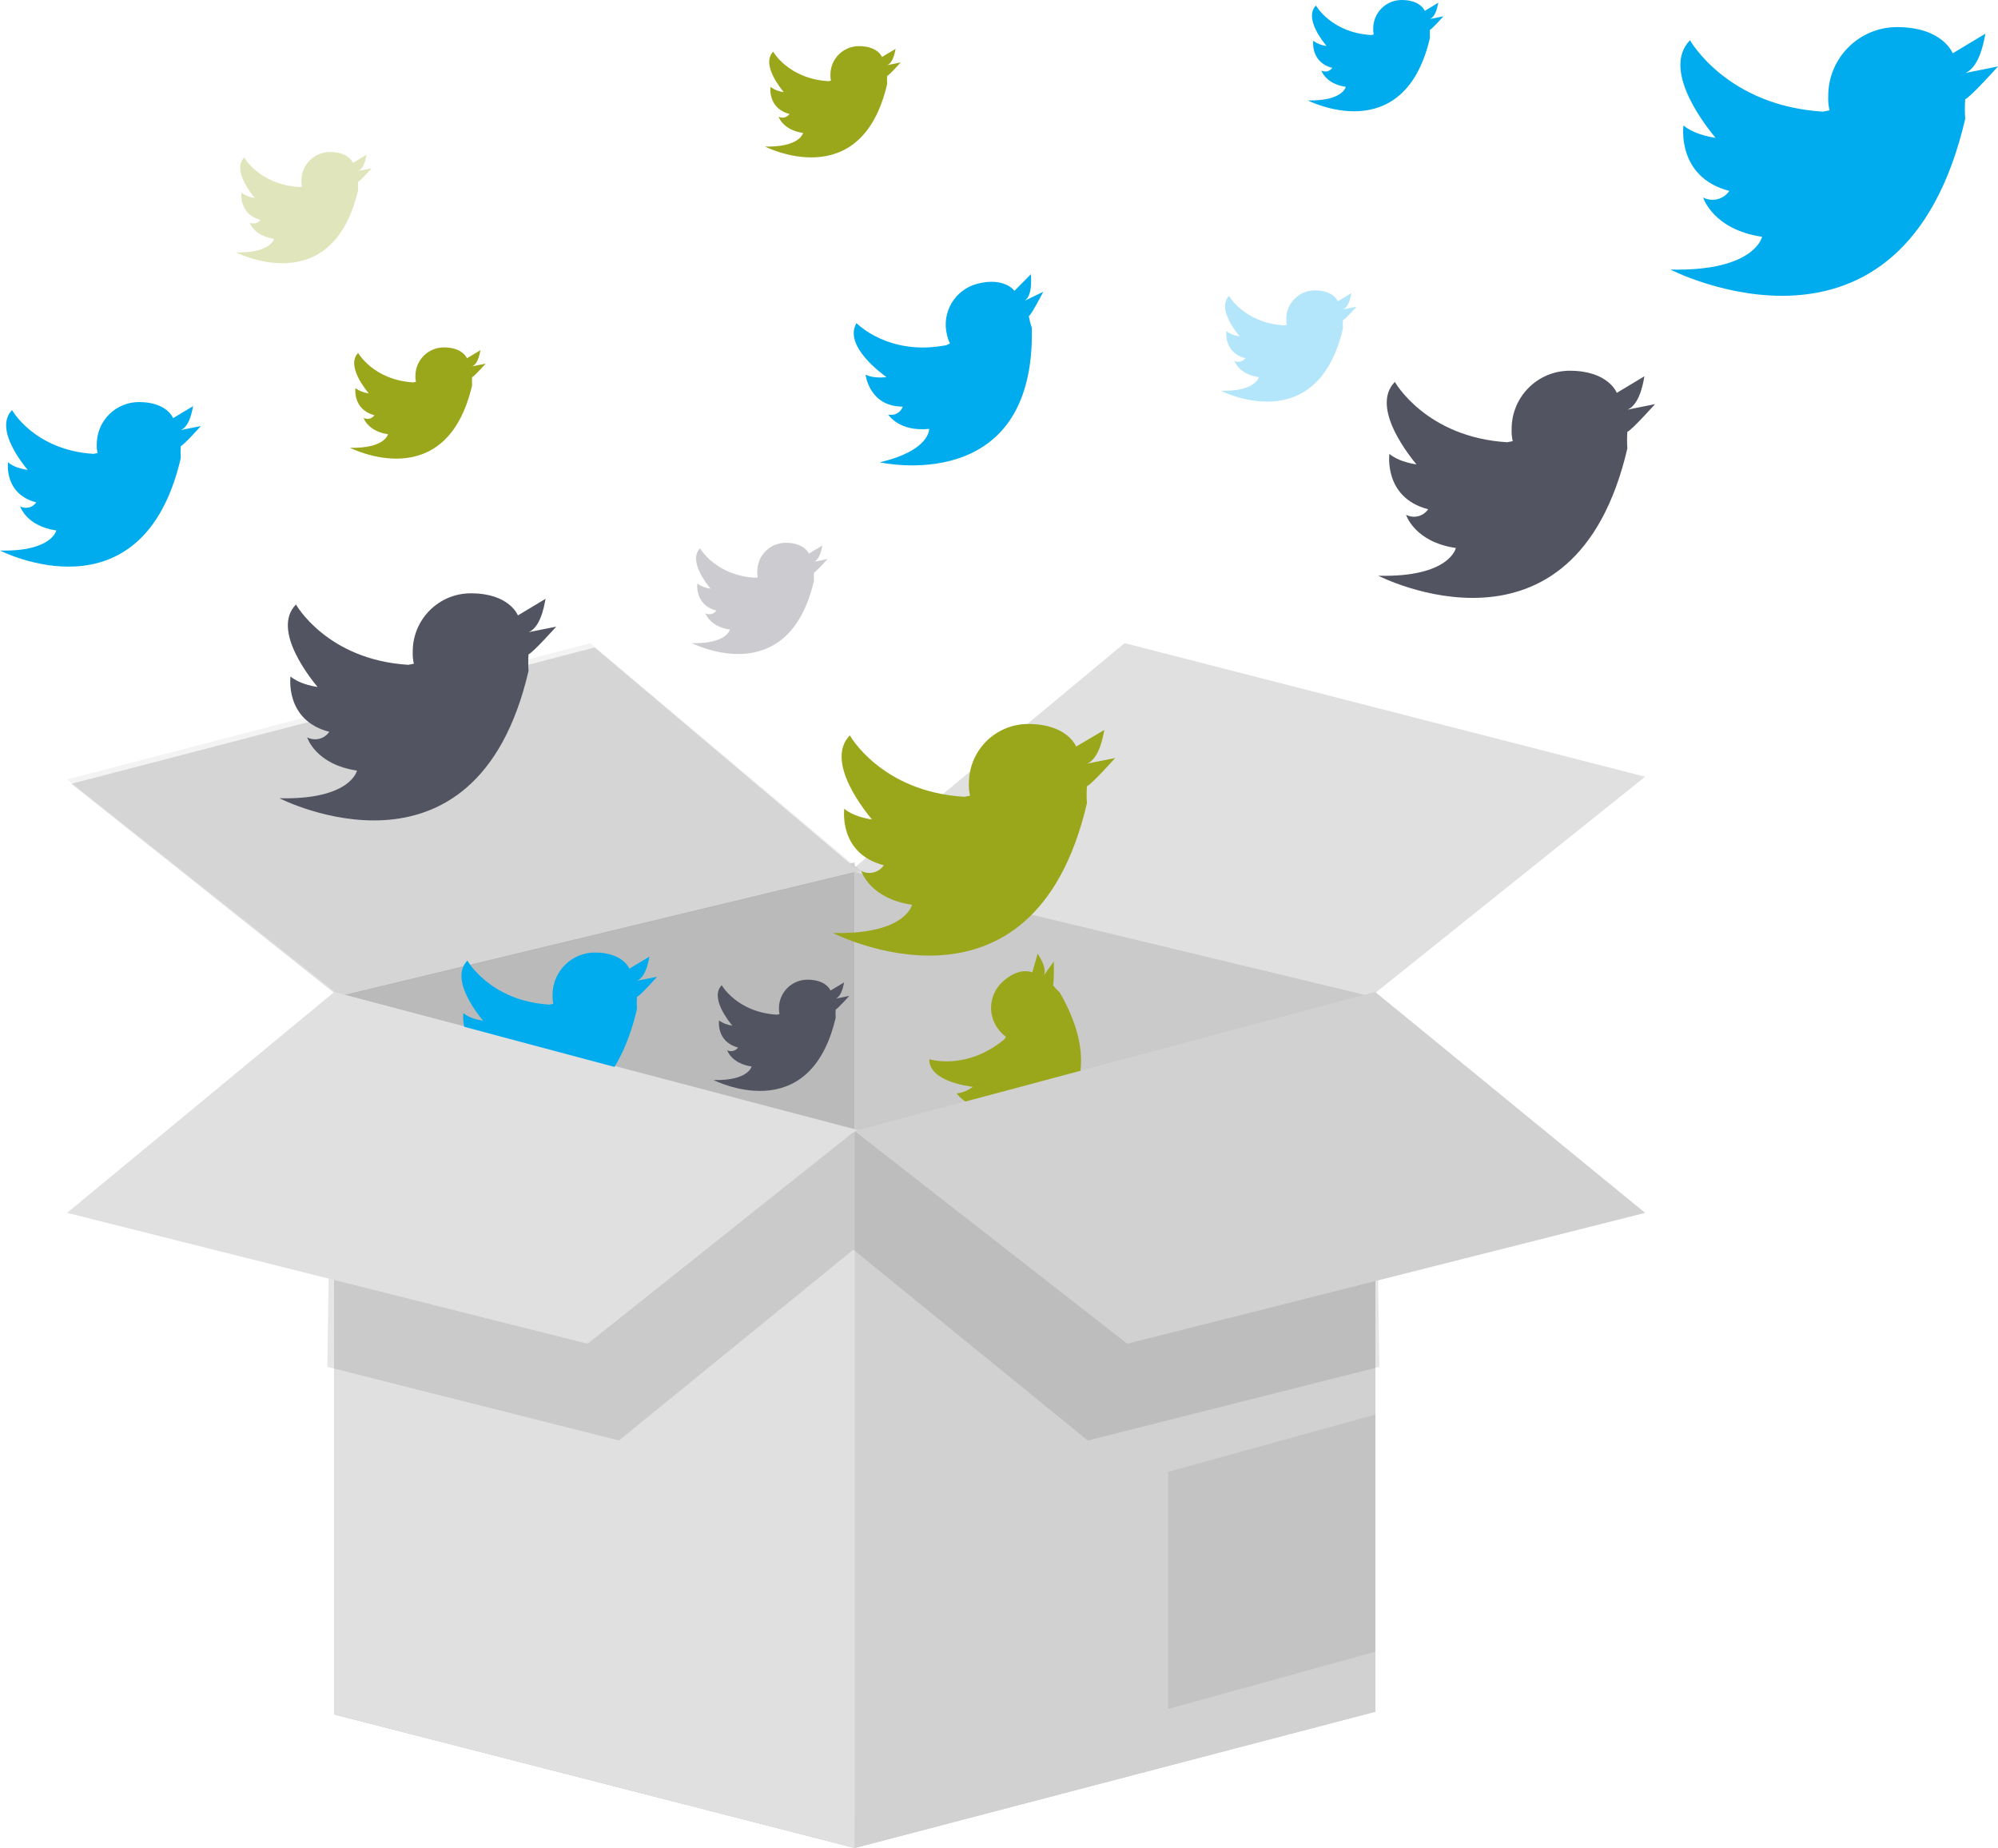
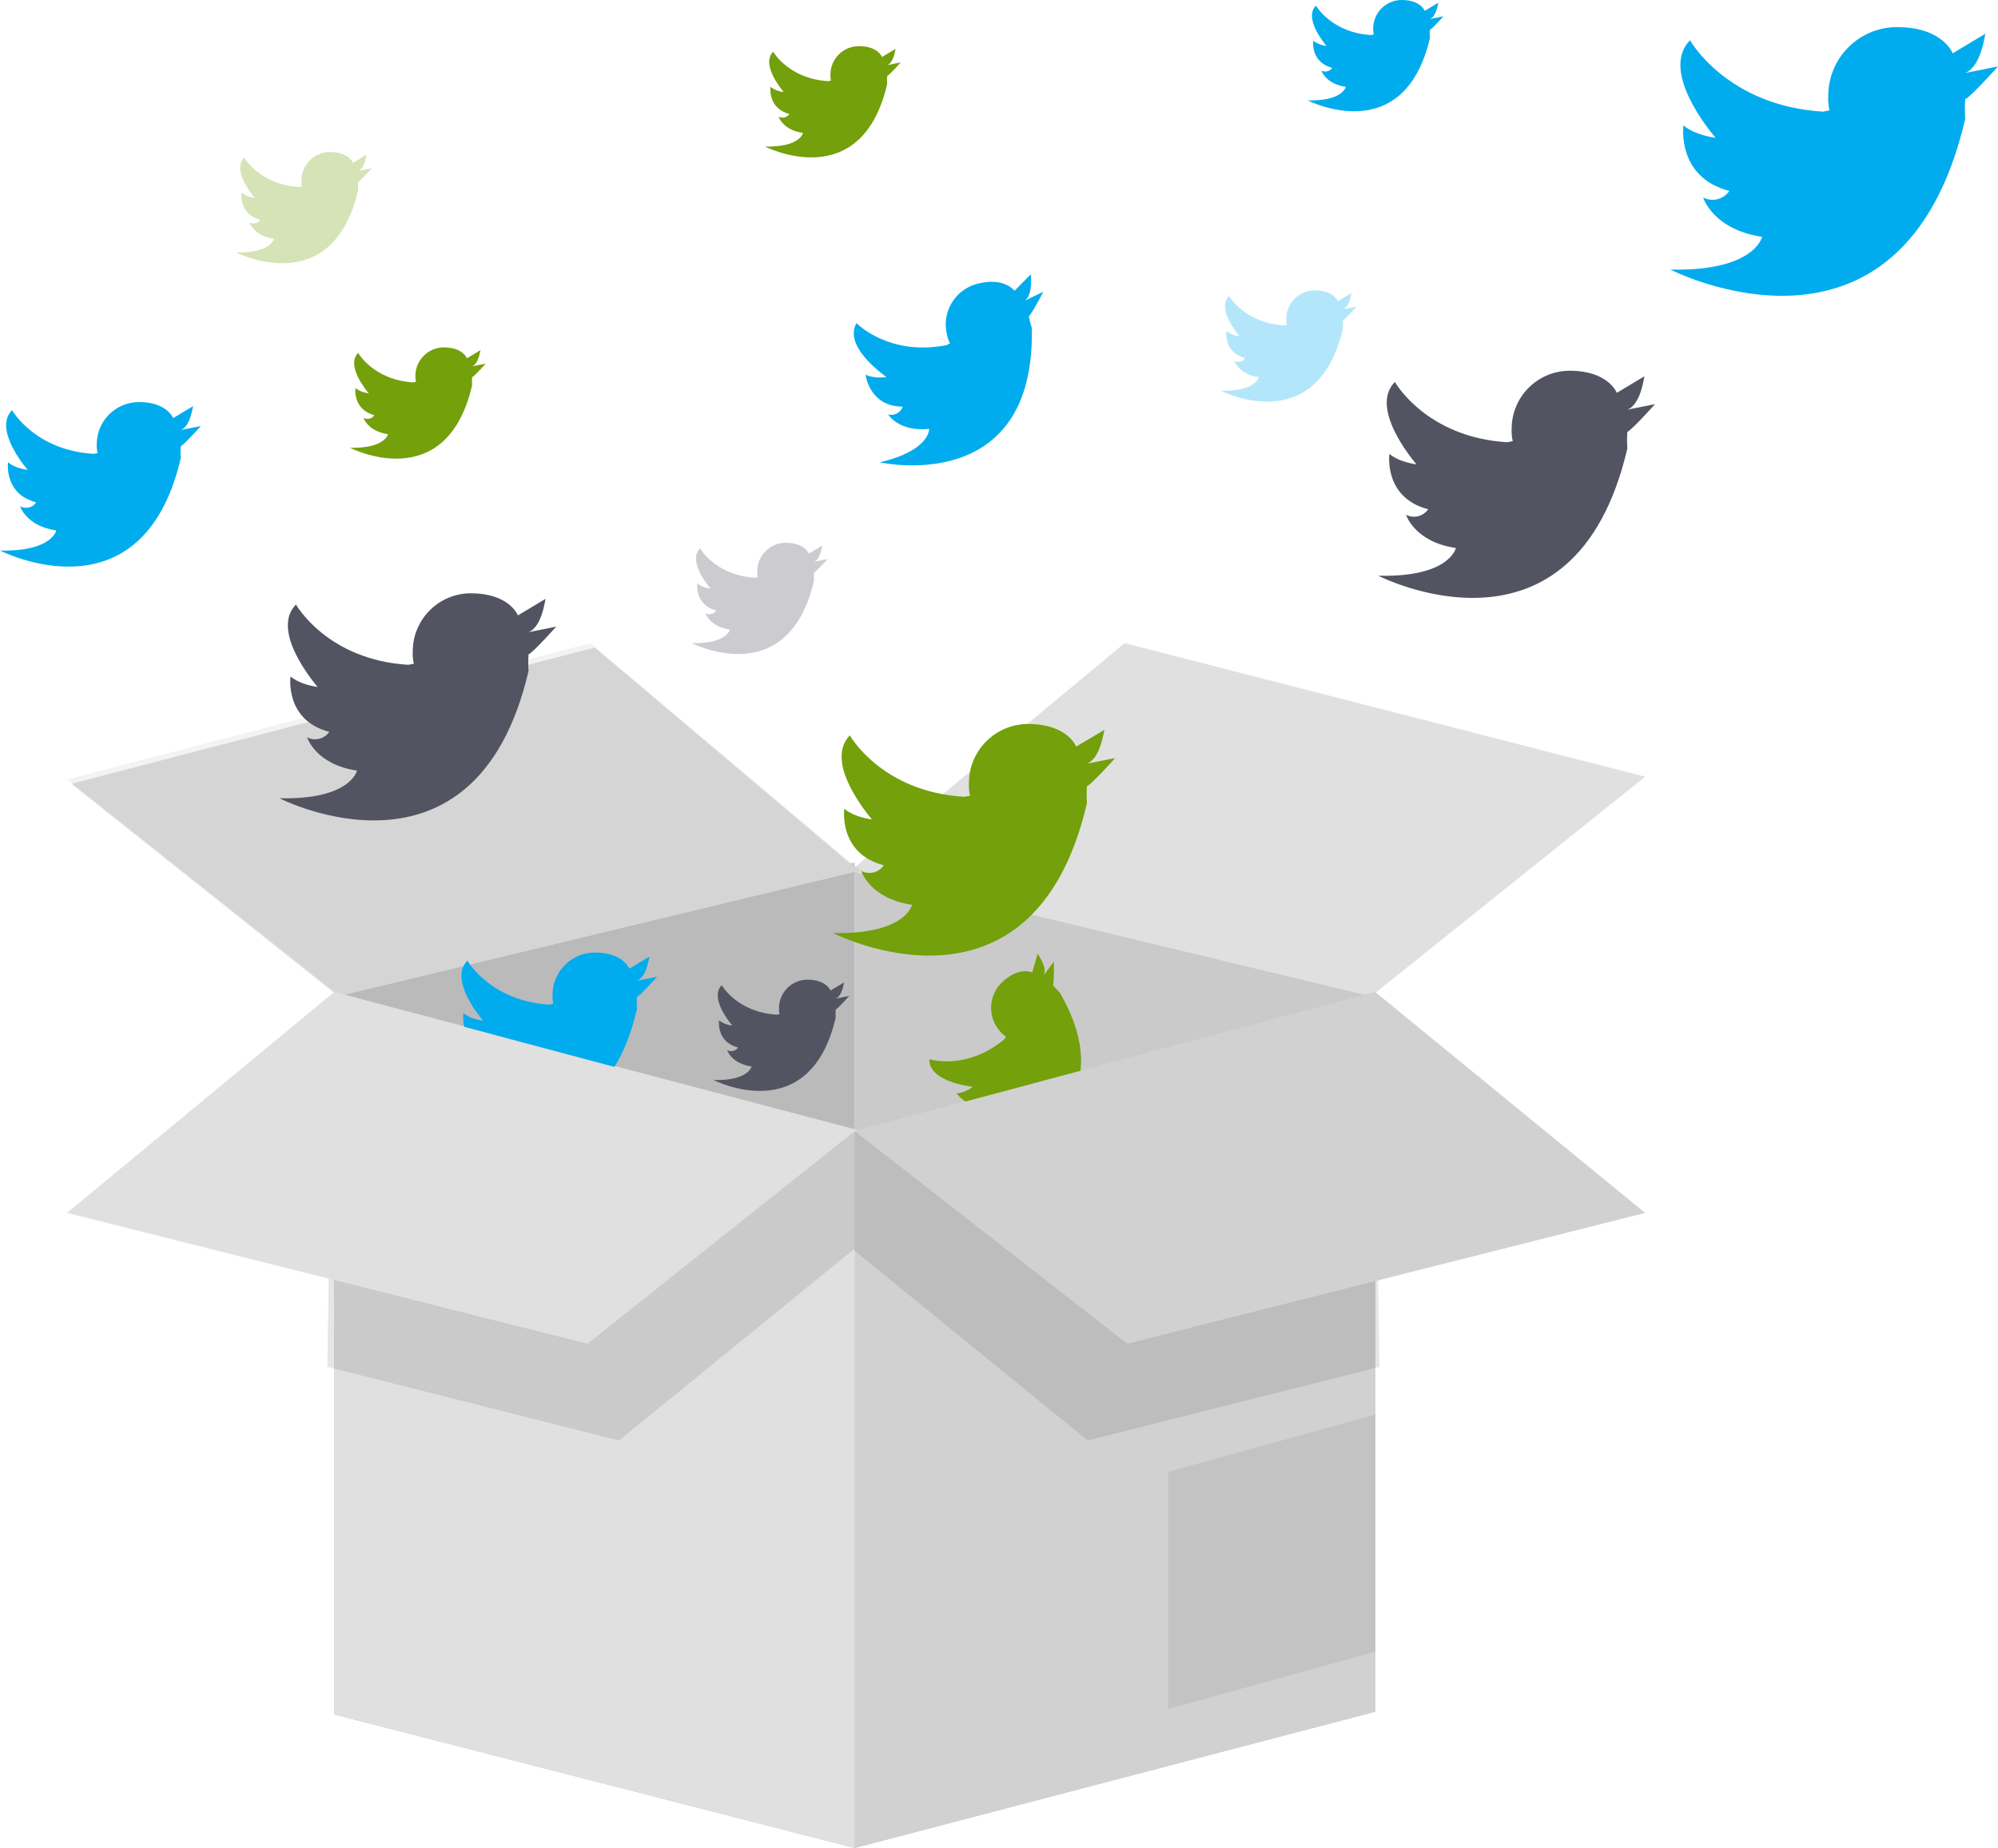
<svg xmlns="http://www.w3.org/2000/svg" data-name="Layer 1" width="813.15" height="752" viewBox="0 0 813.15 752">
  <path fill="#e0e0e0" d="M559.73 403.7l-211.87-51.03V752l211.87-55.46V403.7z" />
  <path opacity=".1" d="M559.73 403.7l-211.87-51.03V752l211.87-55.46V403.7z" />
  <path fill="#e0e0e0" d="M135.99 403.7l211.87-51.03V752l-211.87-54.35V403.7z" />
  <path opacity=".17" d="M135.99 401.93l211.87-51.02V752l-211.87-54.35V401.93z" />
  <path fill="#e0e0e0" d="M346.09 354.44l111.59-92.73 211.86 54.36-111.58 89.39-211.87-51.02z" />
  <path fill="#e0e0e0" d="M29.05 318.94l108.71 86.52 211.86-51.02-107.59-90.96-212.98 55.46z" />
  <path opacity=".05" d="M27.29 317.18l111.35 88.28 211.87-51.02-110.25-92.73-212.97 55.47z" />
  <path fill="#e0e0e0" d="M135.99 403.7v293.95L347.86 752l2.86-291.73-214.73-56.57z" />
  <path fill="#e0e0e0" d="M559.73 696.54L347.86 752V460.27l211.87-56.57v292.84z" />
  <path opacity=".07" d="M559.73 696.54L347.86 752V460.27l211.87-56.57v292.84z" />
  <path opacity=".07" d="M475.42 598.92v96.51l84.31-23.3v-96.5l-84.31 23.29z" />
  <path opacity=".1" d="M133.22 556.22l118.69 29.95 95.4-77.65v-47.7l-211.87-53.24-2.22 148.64zm428.17 0L442.7 586.17l-95.39-77.65v-47.7l211.86-53.24 2.22 148.64z" />
  <path d="M259.23 399.1l8.21-1.64s-6.9 7.72-8.21 8.21a33.05 33.05 0 000 4.93c-15.77 67.69-73.93 37.79-73.93 37.79 21.19.49 23-8.21 23-8.21-12.32-1.81-14.79-9.86-14.79-9.86a5.08 5.08 0 006.57-1.64c-13.31-3.45-11.5-16.43-11.5-16.43 2.3 2 5.91 2.79 8.05 3.12-1.48-1.81-14-16.76-6.41-24.48 0 0 9.2 16.43 33.35 17.91l1.64-.33a12.89 12.89 0 01-.33-3.61 17.25 17.25 0 0117.25-17.25c11.5 0 14 6.57 14 6.57l8.21-4.93c-.18-.01-1 8.21-5.11 9.85z" fill="#00aced" />
  <path fill="#e0e0e0" d="M135.99 403.7l-108.7 89.85 211.86 53.24 108.71-86.52-211.87-56.57z" />
-   <path d="M424.82 396.91l4.06-5.65s.18 8.6-.34 9.65a27.47 27.47 0 002.79 3c28.77 50.08-23.53 64.86-23.53 64.86 13.16-11.71 9.33-18 9.33-18-8.56 5.85-14.56 2.35-14.56 2.35a4.22 4.22 0 003.06-4.72c-10 5.44-16.3-3.47-16.3-3.47 2.52-.1 5.18-1.65 6.66-2.66-1.92-.26-18-2.27-17.77-11.25 0 0 14.9 4.77 30.42-8l.81-1.13a10.71 10.71 0 01-2.25-2 14.33 14.33 0 01.71-20.26c7-6.52 12.21-3.92 12.21-3.92l2.2-7.65c-.09.07 4.06 5.52 2.5 8.85z" fill="#9ba71a" />
+   <path d="M424.82 396.91l4.06-5.65s.18 8.6-.34 9.65a27.47 27.47 0 002.79 3c28.77 50.08-23.53 64.86-23.53 64.86 13.16-11.71 9.33-18 9.33-18-8.56 5.85-14.56 2.35-14.56 2.35a4.22 4.22 0 003.06-4.72c-10 5.44-16.3-3.47-16.3-3.47 2.52-.1 5.18-1.65 6.66-2.66-1.92-.26-18-2.27-17.77-11.25 0 0 14.9 4.77 30.42-8l.81-1.13a10.71 10.71 0 01-2.25-2 14.33 14.33 0 01.71-20.26c7-6.52 12.21-3.92 12.21-3.92l2.2-7.65c-.09.07 4.06 5.52 2.5 8.85z" fill="#73a00b" />
  <path fill="#e0e0e0" d="M559.73 403.7l109.81 89.85-210.76 53.24-110.92-86.52 211.87-56.57z" />
  <path opacity=".07" d="M559.73 403.7l109.81 89.85-210.76 53.24-110.92-86.52 211.87-56.57z" />
  <path d="M417.09 122.35l7.51-3.61s-4.74 9.15-5.89 9.95a32.88 32.88 0 001.22 4.75c1.53 69.12-61.9 54.68-61.9 54.68 20.54-4.76 20.13-13.6 20.13-13.6-12.32 1.3-16.68-5.84-16.68-5.84a5 5 0 005.93-3.21c-13.68 0-15.14-13-15.14-13 2.7 1.33 6.39 1.23 8.53 1-1.87-1.38-17.6-12.7-12.22-22 0 0 12.93 13.56 36.56 9l1.5-.72a12.82 12.82 0 01-1.21-3.4 17.16 17.16 0 0112.36-20.89c11.08-2.84 15.08 2.88 15.08 2.88l6.7-6.78c-.17.07 1.07 8.19-2.48 10.79zM73.57 175l8.17-1.63s-6.86 7.68-8.17 8.17a32.88 32.88 0 000 4.9C57.88 253.77.03 224.03.03 224.03c21.08.49 22.88-8.17 22.88-8.17-12.26-1.8-14.71-9.81-14.71-9.81a5 5 0 006.54-1.63C1.47 201 3.27 188.12 3.27 188.12c2.29 2 5.88 2.78 8 3.11-1.47-1.8-13.89-16.67-6.37-24.35 0 0 9.15 16.34 33.18 17.81l1.63-.33a12.82 12.82 0 01-.33-3.6 17.16 17.16 0 0117.19-17.15c11.44 0 13.89 6.54 13.89 6.54l8.17-4.9c-.19-.01-1 8.16-5.06 9.75zM799.81 29.71l13.33-2.67s-11.2 12.53-13.33 13.33a53.64 53.64 0 000 8c-25.6 109.85-120 61.32-120 61.32 34.39.8 37.33-13.33 37.33-13.33-20-2.93-24-16-24-16a8.24 8.24 0 0010.66-2.67c-21.6-5.6-18.66-26.66-18.66-26.66 3.73 3.2 9.6 4.53 13.06 5.07-2.4-2.93-22.66-27.2-10.4-39.73 0 0 14.93 26.66 54.12 29.06l2.67-.53a20.92 20.92 0 01-.53-5.87 28 28 0 0128-28c18.66 0 22.66 10.66 22.66 10.66l13.33-8c-.24.02-1.57 13.31-8.24 16.02zM581.95 7.73l5.52-1.1s-4.64 5.19-5.52 5.52a22.21 22.21 0 000 3.31c-10.6 45.5-49.69 25.4-49.69 25.4 14.25.33 15.46-5.52 15.46-5.52-8.28-1.21-9.94-6.63-9.94-6.63a3.41 3.41 0 004.42-1.1c-8.94-2.32-7.73-11-7.73-11a11.48 11.48 0 005.41 2.1c-1-1.21-9.39-11.26-4.31-16.45 0 0 6.18 11 22.42 12l1.1-.22a8.66 8.66 0 01-.22-2.43A11.59 11.59 0 01570.47 0c7.73 0 9.39 4.42 9.39 4.42l5.52-3.31c-.12-.01-.67 5.52-3.43 6.62z" fill="#00aced" />
  <path d="M331.28 228.58l5.52-1.1s-4.64 5.19-5.52 5.52a22.21 22.21 0 000 3.31c-10.6 45.5-49.69 25.4-49.69 25.4 14.25.33 15.46-5.52 15.46-5.52-8.28-1.21-9.94-6.63-9.94-6.63a3.41 3.41 0 004.42-1.1c-8.94-2.32-7.73-11-7.73-11a11.48 11.48 0 005.41 2.1c-1-1.21-9.39-11.26-4.31-16.45 0 0 6.18 11 22.42 12l1.1-.22a8.66 8.66 0 01-.22-2.43 11.59 11.59 0 0111.59-11.59c7.73 0 9.39 4.42 9.39 4.42l5.52-3.31c-.13.02-.66 5.5-3.42 6.6z" fill="#535461" opacity=".3" />
  <path d="M546.57 125.89l5.52-1.1s-4.59 5.21-5.52 5.51a22.21 22.21 0 000 3.31c-10.6 45.5-49.69 25.4-49.69 25.4 14.25.33 15.46-5.52 15.46-5.52-8.28-1.21-9.94-6.63-9.94-6.63a3.41 3.41 0 004.42-1.1c-8.94-2.32-7.73-11-7.73-11a11.48 11.48 0 005.41 2.1c-1-1.21-9.39-11.26-4.31-16.45 0 0 6.18 11 22.42 12l1.1-.22a8.66 8.66 0 01-.22-2.43 11.59 11.59 0 0111.59-11.59c7.73 0 9.39 4.42 9.39 4.42l5.52-3.31c-.06-.02-.62 5.5-3.42 6.61z" fill="#00aced" opacity=".3" />
-   <path d="M442.37 310.76l11.48-2.3s-9.65 10.8-11.48 11.48a46.21 46.21 0 000 6.89c-22.05 94.63-103.36 52.83-103.36 52.83 29.63.69 32.16-11.48 32.16-11.48-17.23-2.53-20.67-13.78-20.67-13.78a7.1 7.1 0 009.19-2.3c-18.6-4.82-16.08-23-16.08-23 3.22 2.76 8.27 3.9 11.25 4.36-2.07-2.53-19.52-23.43-9-34.22 0 0 12.86 23 46.63 25l2.3-.46a18 18 0 01-.46-5.05 24.11 24.11 0 0124.12-24.12c16.08 0 19.52 9.19 19.52 9.19l11.52-6.8c-.23 0-1.38 11.47-7.12 13.76zM361.09 26.5l5.48-1.1s-4.64 5.19-5.52 5.52a22.21 22.21 0 000 3.31c-10.6 45.5-49.69 25.4-49.69 25.4 14.25.33 15.46-5.52 15.46-5.52-8.28-1.21-9.94-6.63-9.94-6.63a3.41 3.41 0 004.42-1.1c-8.94-2.32-7.73-11-7.73-11a11.48 11.48 0 005.41 2.1c-1-1.21-9.39-11.26-4.31-16.45 0 0 6.18 11 22.42 12l1.1-.22a8.66 8.66 0 01-.22-2.43 11.59 11.59 0 0111.6-11.61c7.73 0 9.39 4.42 9.39 4.42l5.52-3.31c-.07 0-.62 5.52-3.39 6.62zM192.14 149.08l5.52-1.1s-4.64 5.19-5.52 5.52a22.21 22.21 0 000 3.31c-10.6 45.5-49.69 25.4-49.69 25.4 14.25.33 15.46-5.52 15.46-5.52-8.28-1.21-9.94-6.63-9.94-6.63a3.41 3.41 0 004.42-1.1c-8.94-2.32-7.73-11-7.73-11a11.48 11.48 0 005.41 2.1c-1-1.21-9.39-11.26-4.31-16.45 0 0 6.18 11 22.42 12l1.1-.22a8.66 8.66 0 01-.22-2.43 11.59 11.59 0 0111.59-11.59c7.73 0 9.39 4.42 9.39 4.42l5.52-3.31c-.11-.03-.66 5.52-3.42 6.6z" fill="#9ba71a" />
-   <path d="M145.76 69.57l5.52-1.1s-4.64 5.19-5.52 5.52a22.21 22.21 0 000 3.31c-10.6 45.5-49.69 25.4-49.69 25.4 14.25.33 15.46-5.52 15.46-5.52-8.28-1.21-9.94-6.63-9.94-6.63a3.41 3.41 0 004.42-1.1c-8.94-2.32-7.73-11-7.73-11a11.48 11.48 0 005.41 2.1c-1-1.21-9.39-11.26-4.31-16.45 0 0 6.18 11 22.42 12l1.1-.22a8.66 8.66 0 01-.22-2.43 11.59 11.59 0 0111.59-11.59c7.73 0 9.39 4.42 9.39 4.42l5.52-3.31c-.11-.03-.61 5.5-3.42 6.6z" fill="#9ba71a" opacity=".3" />
+   <path d="M442.37 310.76l11.48-2.3s-9.65 10.8-11.48 11.48a46.21 46.21 0 000 6.89c-22.05 94.63-103.36 52.83-103.36 52.83 29.63.69 32.16-11.48 32.16-11.48-17.23-2.53-20.67-13.78-20.67-13.78a7.1 7.1 0 009.19-2.3c-18.6-4.82-16.08-23-16.08-23 3.22 2.76 8.27 3.9 11.25 4.36-2.07-2.53-19.52-23.43-9-34.22 0 0 12.86 23 46.63 25l2.3-.46a18 18 0 01-.46-5.05 24.11 24.11 0 0124.12-24.12c16.08 0 19.52 9.19 19.52 9.19l11.52-6.8c-.23 0-1.38 11.47-7.12 13.76zM361.09 26.5l5.48-1.1s-4.64 5.19-5.52 5.52a22.21 22.21 0 000 3.31c-10.6 45.5-49.69 25.4-49.69 25.4 14.25.33 15.46-5.52 15.46-5.52-8.28-1.21-9.94-6.63-9.94-6.63a3.41 3.41 0 004.42-1.1c-8.94-2.32-7.73-11-7.73-11a11.48 11.48 0 005.41 2.1c-1-1.21-9.39-11.26-4.31-16.45 0 0 6.18 11 22.42 12l1.1-.22a8.66 8.66 0 01-.22-2.43 11.59 11.59 0 0111.6-11.61c7.73 0 9.39 4.42 9.39 4.42l5.52-3.31c-.07 0-.62 5.52-3.39 6.62zM192.14 149.08l5.52-1.1s-4.64 5.19-5.52 5.52a22.21 22.21 0 000 3.31c-10.6 45.5-49.69 25.4-49.69 25.4 14.25.33 15.46-5.52 15.46-5.52-8.28-1.21-9.94-6.63-9.94-6.63a3.41 3.41 0 004.42-1.1c-8.94-2.32-7.73-11-7.73-11a11.48 11.48 0 005.41 2.1c-1-1.21-9.39-11.26-4.31-16.45 0 0 6.18 11 22.42 12l1.1-.22a8.66 8.66 0 01-.22-2.43 11.59 11.59 0 0111.59-11.59c7.73 0 9.39 4.42 9.39 4.42l5.52-3.31c-.11-.03-.66 5.52-3.42 6.6z" fill="#73a00b" />
+   <path d="M145.76 69.57l5.52-1.1s-4.64 5.19-5.52 5.52a22.21 22.21 0 000 3.31c-10.6 45.5-49.69 25.4-49.69 25.4 14.25.33 15.46-5.52 15.46-5.52-8.28-1.21-9.94-6.63-9.94-6.63a3.41 3.41 0 004.42-1.1c-8.94-2.32-7.73-11-7.73-11a11.48 11.48 0 005.41 2.1c-1-1.21-9.39-11.26-4.31-16.45 0 0 6.18 11 22.42 12l1.1-.22a8.66 8.66 0 01-.22-2.43 11.59 11.59 0 0111.59-11.59c7.73 0 9.39 4.42 9.39 4.42l5.52-3.31c-.11-.03-.61 5.5-3.42 6.6z" fill="#73a00b" opacity=".3" />
  <path d="M340.11 406.37l5.52-1.1s-4.64 5.19-5.52 5.52a22.21 22.21 0 000 3.31c-10.6 45.5-49.69 25.4-49.69 25.4 14.25.33 15.46-5.52 15.46-5.52-8.28-1.21-9.94-6.63-9.94-6.63a3.41 3.41 0 004.42-1.1c-8.94-2.32-7.73-11-7.73-11a11.48 11.48 0 005.41 2.1c-1-1.21-9.39-11.26-4.31-16.45 0 0 6.18 11 22.42 12l1.1-.22a8.66 8.66 0 01-.22-2.43 11.59 11.59 0 0111.59-11.59c7.73 0 9.39 4.42 9.39 4.42l5.52-3.31c-.1-.02-.66 5.5-3.42 6.6zM662.34 166.7l11.23-2.25s-9.46 10.59-11.26 11.26a45.32 45.32 0 000 6.76c-21.63 92.81-101.37 51.81-101.37 51.81 29.09.72 31.57-11.28 31.57-11.28-16.9-2.48-20.27-13.52-20.27-13.52a7 7 0 009-2.25c-18.25-4.73-15.77-22.53-15.77-22.53 3.15 2.7 8.11 3.83 11 4.28-2-2.48-19.15-23-8.79-33.57 0 0 12.62 22.53 45.73 24.55l2.25-.45a17.67 17.67 0 01-.45-5 23.65 23.65 0 0123.65-23.65c15.77 0 19.15 9 19.15 9l11.26-6.76c-.17.08-1.3 11.35-6.93 13.6zm-447.23 90.55l11.26-2.25s-9.46 10.59-11.26 11.26a45.32 45.32 0 000 6.76c-21.63 92.81-101.37 51.81-101.37 51.81 29.06.68 31.54-11.26 31.54-11.26-16.9-2.48-20.27-13.52-20.27-13.52a7 7 0 009-2.25c-18.25-4.73-15.77-22.53-15.77-22.53 3.15 2.7 8.11 3.83 11 4.28-2-2.48-19.15-23-8.79-33.57 0 0 12.62 22.53 45.73 24.55l2.25-.45a17.67 17.67 0 01-.45-5 23.65 23.65 0 0123.65-23.65c15.77 0 19.15 9 19.15 9l11.26-6.76c-.17.06-1.3 11.33-6.93 13.58z" fill="#535461" />
</svg>
